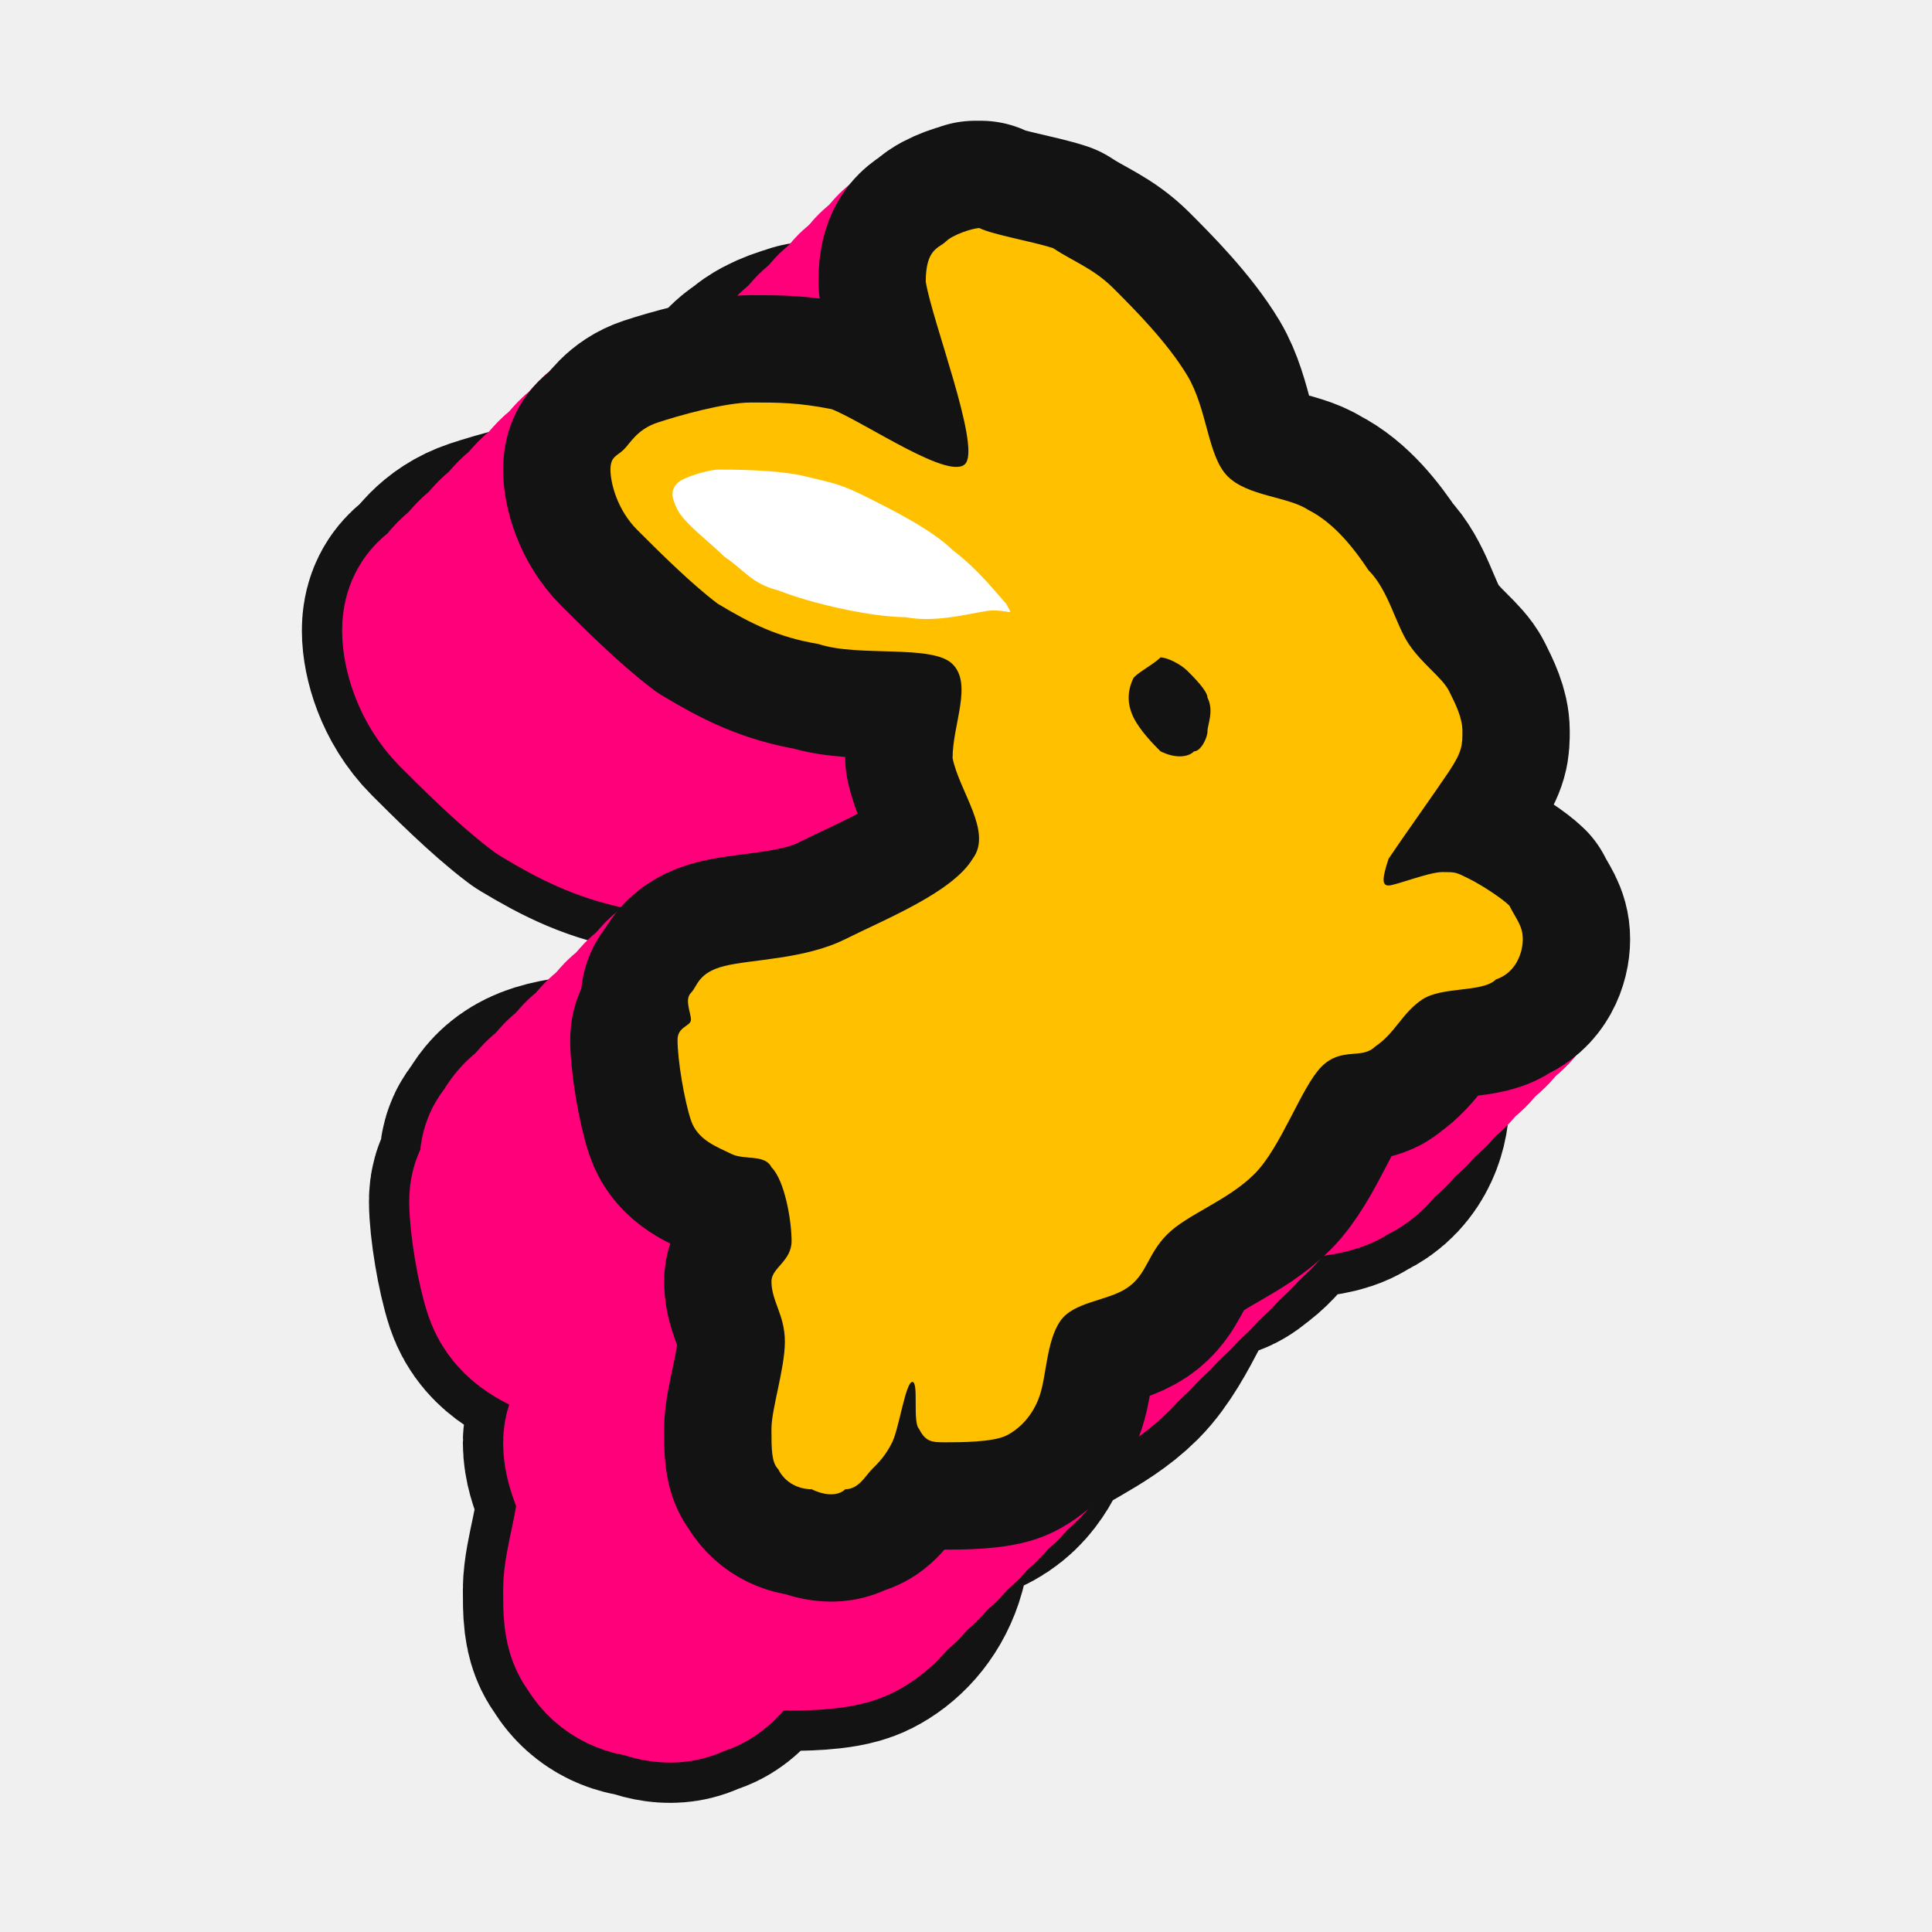
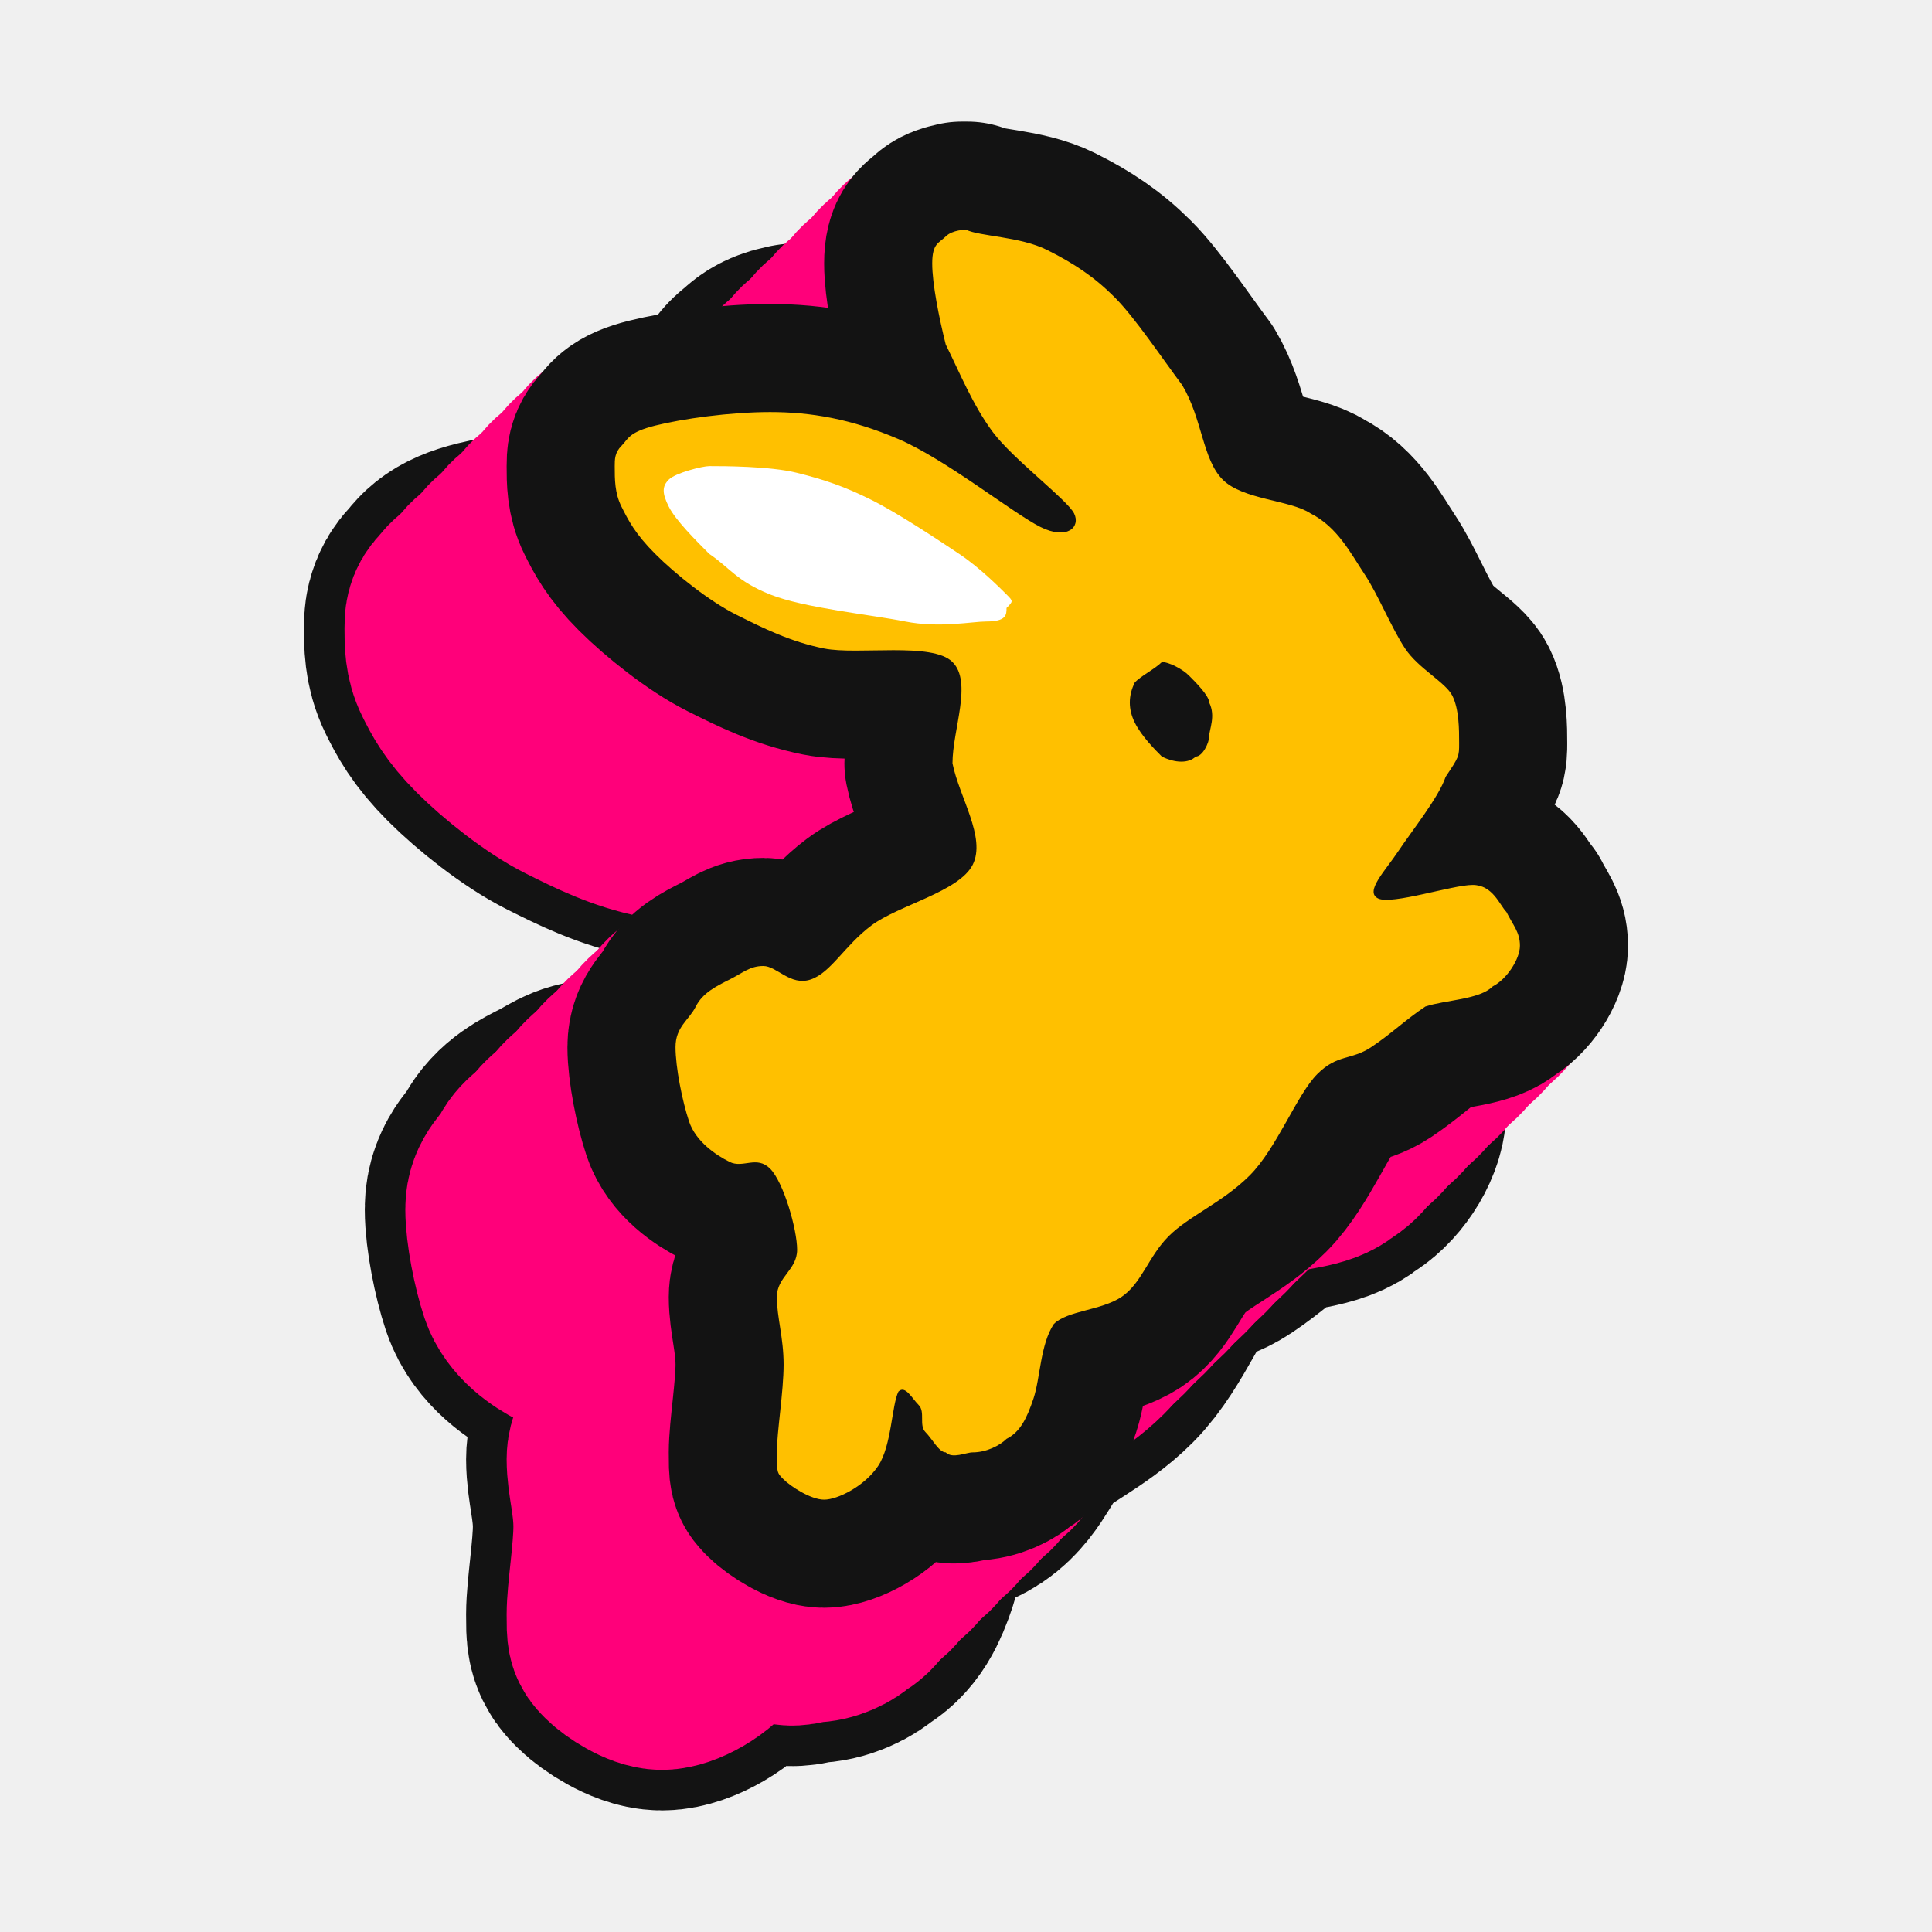
- <svg xmlns="http://www.w3.org/2000/svg" viewBox="-22 -17 288 288">
+ <svg xmlns="http://www.w3.org/2000/svg" viewBox="-21 -17 286 286">
  <defs>
-     <path id="r" d="M124 17C126 18 132 19 135 20C138 22 141 23 144 26C147 29 152 34 155 39C158 44 158 51 161 54C164 57 170 57 173 59C177 61 180 65 182 68C185 71 186 76 188 79C190 82 193 84 194 86C195 88 196 90 196 92C196 94 196 95 194 98C192 101 187 108 185 111C184 114 184 115 185 115C186 115 191 113 193 113C195 113 195 113 197 114C199 115 202 117 203 118C204 120 205 121 205 123C205 125 204 128 201 129C199 131 193 130 190 132C187 134 186 137 183 139C181 141 178 139 175 142C172 145 169 154 165 158C161 162 155 164 152 167C149 170 149 173 146 175C143 177 138 177 136 180C134 183 134 188 133 191C132 194 130 196 128 197C126 198 121 198 119 198C117 198 116 198 115 196C114 195 115 189 114 189C113 189 112 196 111 198C110 200 109 201 108 202C107 203 106 205 104 205C103 206 101 206 99 205C97 205 95 204 94 202C93 201 93 199 93 196C93 193 95 187 95 183C95 179 93 177 93 174C93 172 96 171 96 168C96 165 95 159 93 157C92 155 89 156 87 155C85 154 82 153 81 150C80 147 79 141 79 138C79 136 81 136 81 135C81 134 80 132 81 131C82 130 82 128 86 127C90 126 98 126 104 123C110 120 120 116 123 111C126 107 121 101 120 96C120 91 123 85 120 82C117 79 106 81 100 79C94 78 90 76 85 73C81 70 76 65 73 62C70 59 69 55 69 53C69 51 70 51 71 50C72 49 73 47 76 46C79 45 86 43 90 43C94 43 97 43 102 44C107 46 120 55 122 52C124 49 117 31 116 25C116 20 118 20 119 19C120 18 123 17 124 17C125 17 122 17 124 17Z" />
+     <path id="r" d="M122 17C124 18 130 18 134 20C138 22 141 24 144 27C147 30 151 36 154 40C157 45 157 51 160 54C163 57 170 57 173 59C177 61 179 65 181 68C183 71 185 76 187 79C189 82 193 84 194 86C195 88 195 91 195 93C195 95 195 95 193 98C192 101 188 106 186 109C184 112 181 115 183 116C185 117 194 114 197 114C200 114 201 117 202 118C203 120 204 121 204 123C204 125 202 128 200 129C198 131 193 131 190 132C187 134 185 136 182 138C179 140 177 139 174 142C171 145 168 153 164 157C160 161 155 163 152 166C149 169 148 173 145 175C142 177 137 177 135 179C133 182 133 187 132 190C131 193 130 195 128 196C127 197 125 198 123 198C122 198 120 199 119 198C118 198 117 196 116 195C115 194 116 192 115 191C114 190 113 188 112 189C111 191 111 197 109 200C107 203 103 205 101 205C99 205 96 203 95 202C94 201 94 201 94 198C94 195 95 189 95 185C95 181 94 178 94 175C94 172 97 171 97 168C97 165 95 158 93 156C91 154 89 156 87 155C85 154 82 152 81 149C80 146 79 141 79 138C79 135 81 134 82 132C83 130 85 129 87 128C89 127 90 126 92 126C94 126 96 129 99 128C102 127 104 123 108 120C112 117 121 115 123 111C125 107 121 101 120 96C120 91 123 84 120 81C117 78 106 80 101 79C96 78 92 76 88 74C84 72 79 68 76 65C73 62 72 60 71 58C70 56 70 54 70 52C70 51 70 50 71 49C72 48 72 47 76 46C80 45 87 44 93 44C99 44 105 45 112 48C119 51 129 59 133 61C137 63 139 61 138 59C137 57 129 51 126 47C123 43 121 38 119 34C118 30 117 25 117 22C117 19 118 19 119 18C120 17 122 17 122 17C123 17 120 17 122 17Z" />
  </defs>
  <use href="#r" fill="#131313" stroke="#131313" stroke-width="44" stroke-linejoin="round" x="-24" y="24" />
  <use href="#r" fill="#ff007a" stroke="#ff007a" stroke-width="32" stroke-linejoin="round" x="-24" y="24" />
  <use href="#r" fill="#ff007a" stroke="#ff007a" stroke-width="32" stroke-linejoin="round" x="-21" y="21" />
  <use href="#r" fill="#ff007a" stroke="#ff007a" stroke-width="32" stroke-linejoin="round" x="-18" y="18" />
  <use href="#r" fill="#ff007a" stroke="#ff007a" stroke-width="32" stroke-linejoin="round" x="-15" y="15" />
  <use href="#r" fill="#ff007a" stroke="#ff007a" stroke-width="32" stroke-linejoin="round" x="-12" y="12" />
  <use href="#r" fill="#ff007a" stroke="#ff007a" stroke-width="32" stroke-linejoin="round" x="-9" y="9" />
  <use href="#r" fill="#ff007a" stroke="#ff007a" stroke-width="32" stroke-linejoin="round" x="-6" y="6" />
  <use href="#r" fill="#ff007a" stroke="#ff007a" stroke-width="32" stroke-linejoin="round" x="-3" y="3" />
  <use href="#r" fill="#131313" stroke="#131313" stroke-width="32" stroke-linejoin="round" />
  <use href="#r" fill="#ffc000" />
-   <path d="M85 53C87 53 94 53 98 54C102 55 103 55 107 57C111 59 117 62 120 65C124 68 127 72 128 73C129 75 129 74 126 74C124 74 118 76 113 75C108 75 99 73 94 71C90 70 89 68 86 66C84 64 80 61 79 59C78 57 78 56 79 55C80 54 84 53 85 53C86 53 83 53 85 53Z" fill="#ffffff" />
+   <path d="M84 52C86 52 93 52 97 53C101 54 104 55 108 57C112 59 118 63 121 65C124 67 127 70 128 71C129 72 129 72 128 73C128 74 128 75 125 75C123 75 118 76 113 75C108 74 98 73 93 71C88 69 87 67 84 65C82 63 79 60 78 58C77 56 77 55 78 54C79 53 83 52 84 52C85 52 82 52 84 52Z" fill="#ffffff" />
  <path d="M151 81C152 81 154 82 155 83C156 84 158 86 158 87C159 89 158 91 158 92C158 93 157 95 156 95C155 96 153 96 151 95C150 94 148 92 147 90C146 88 146 86 147 84C148 83 150 82 151 81C152 81 150 81 151 81Z" fill="#131313" />
</svg>
